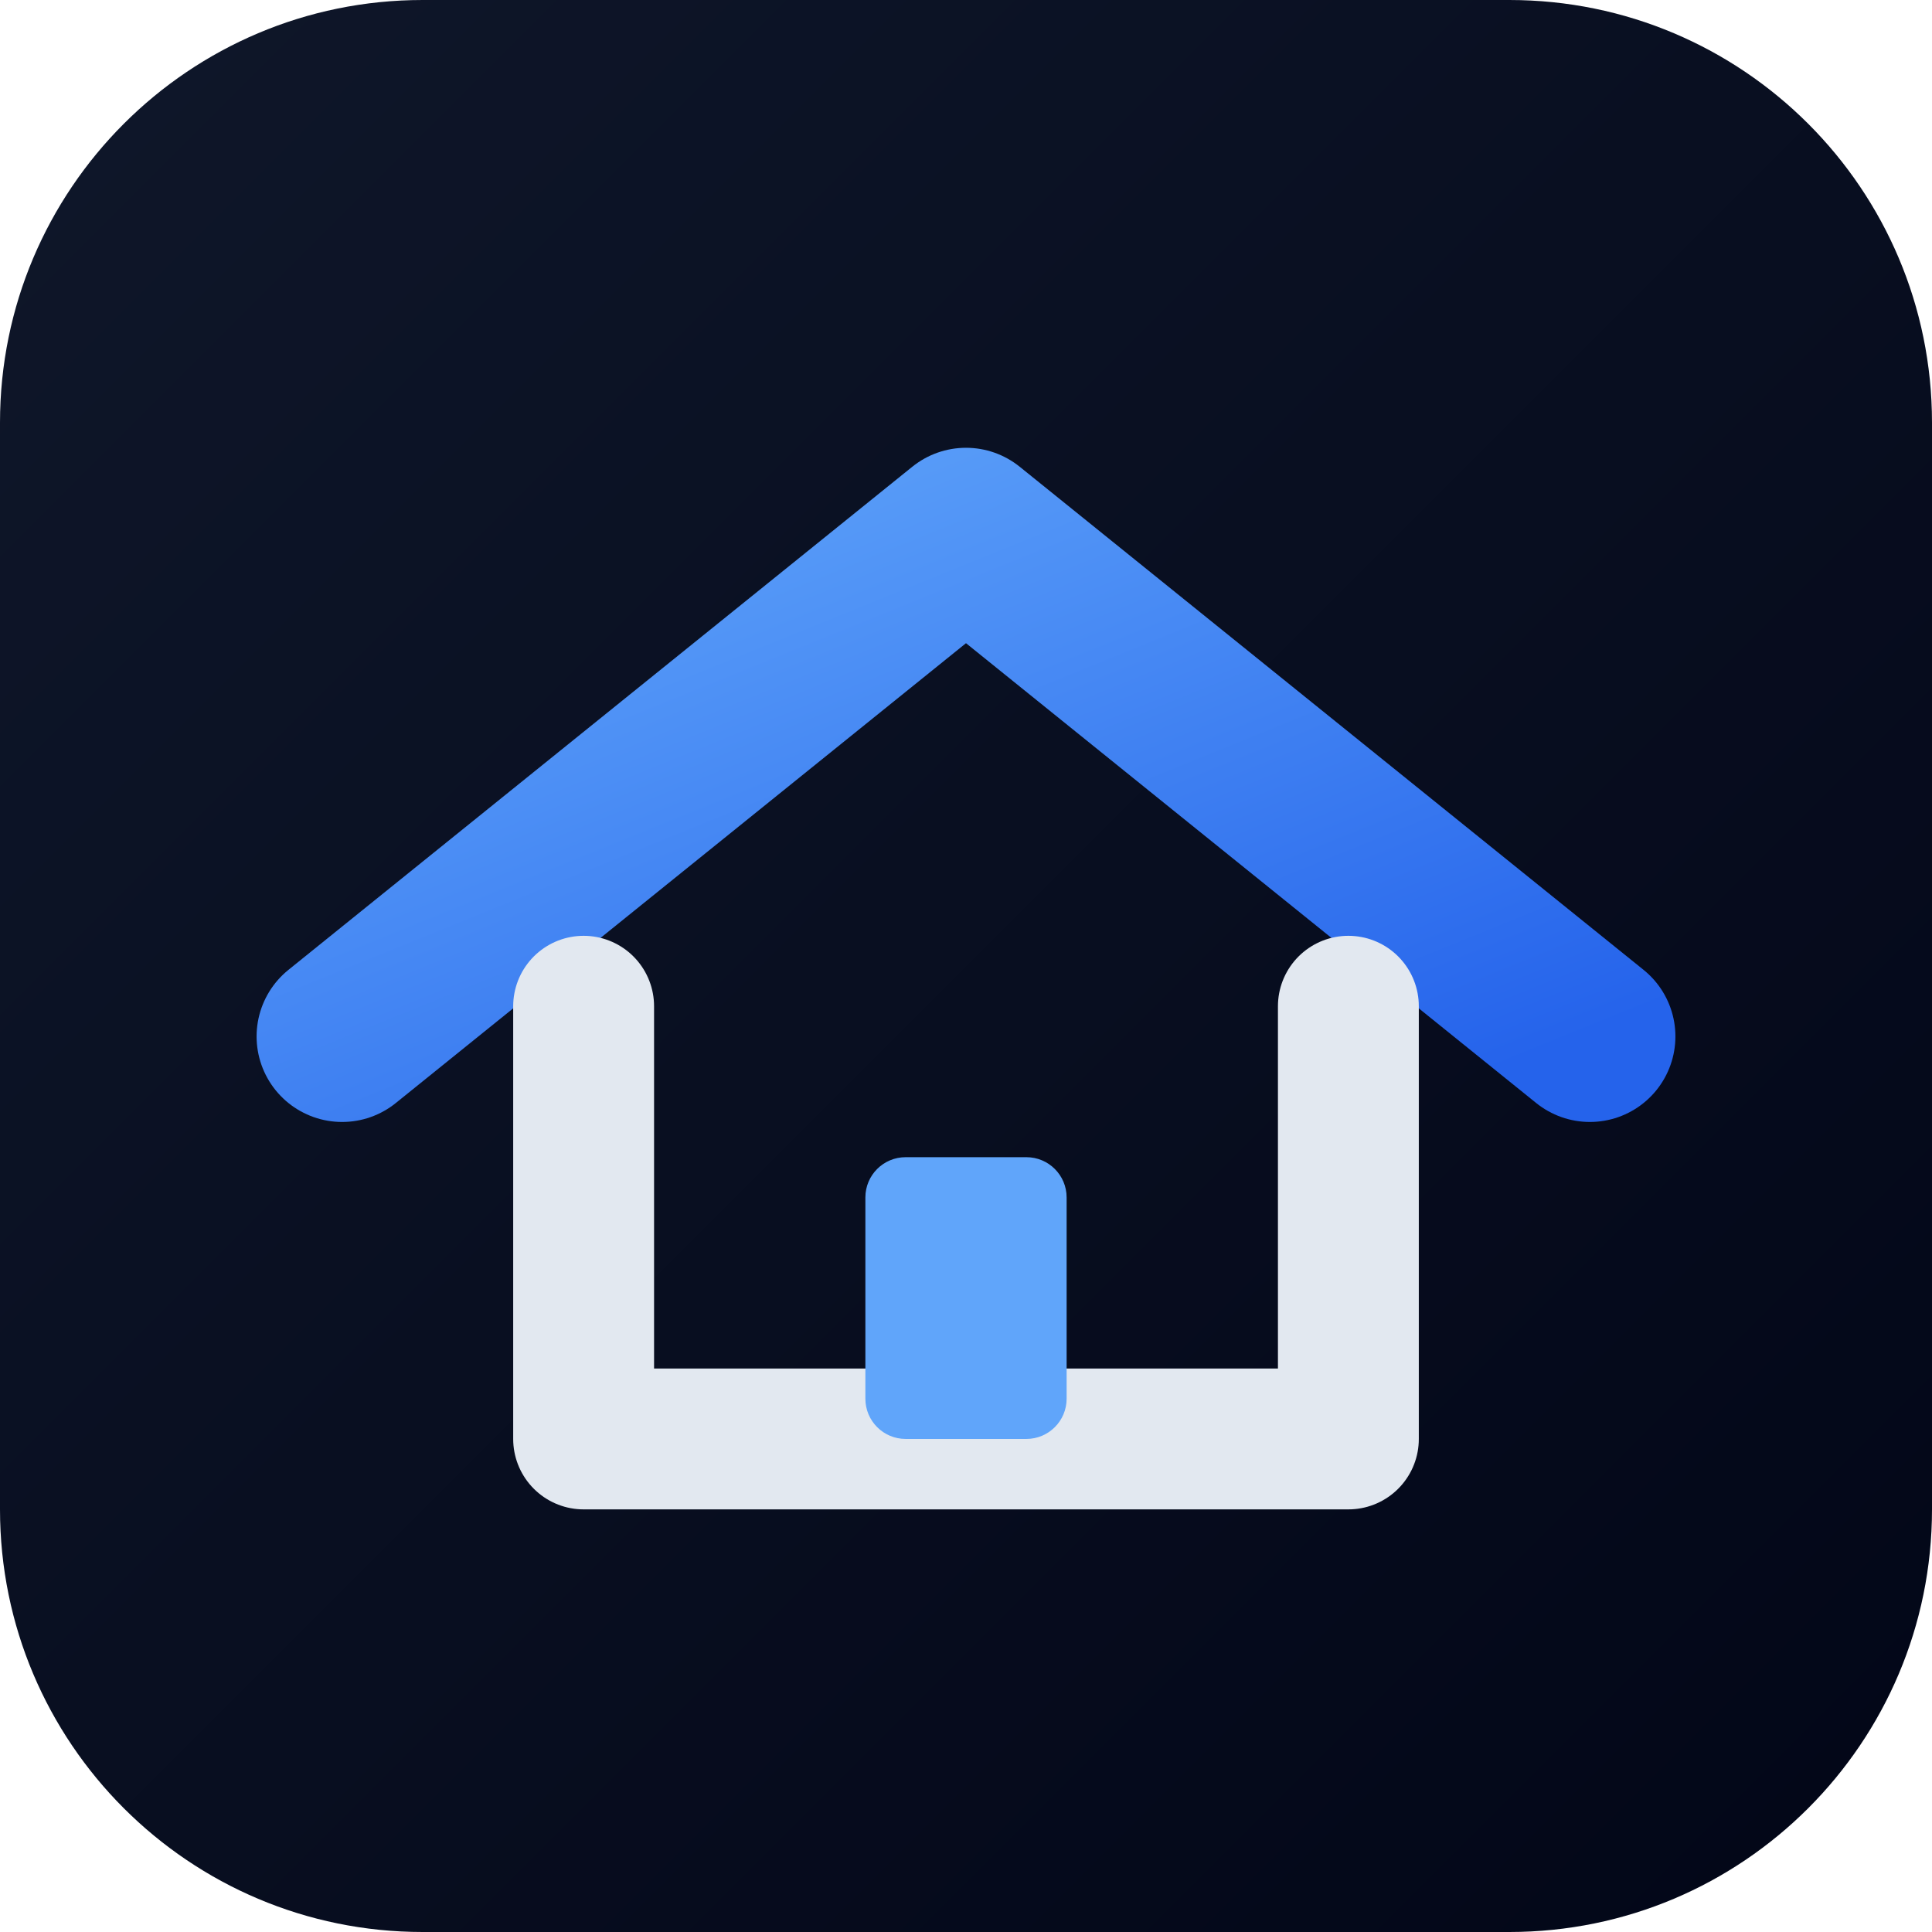
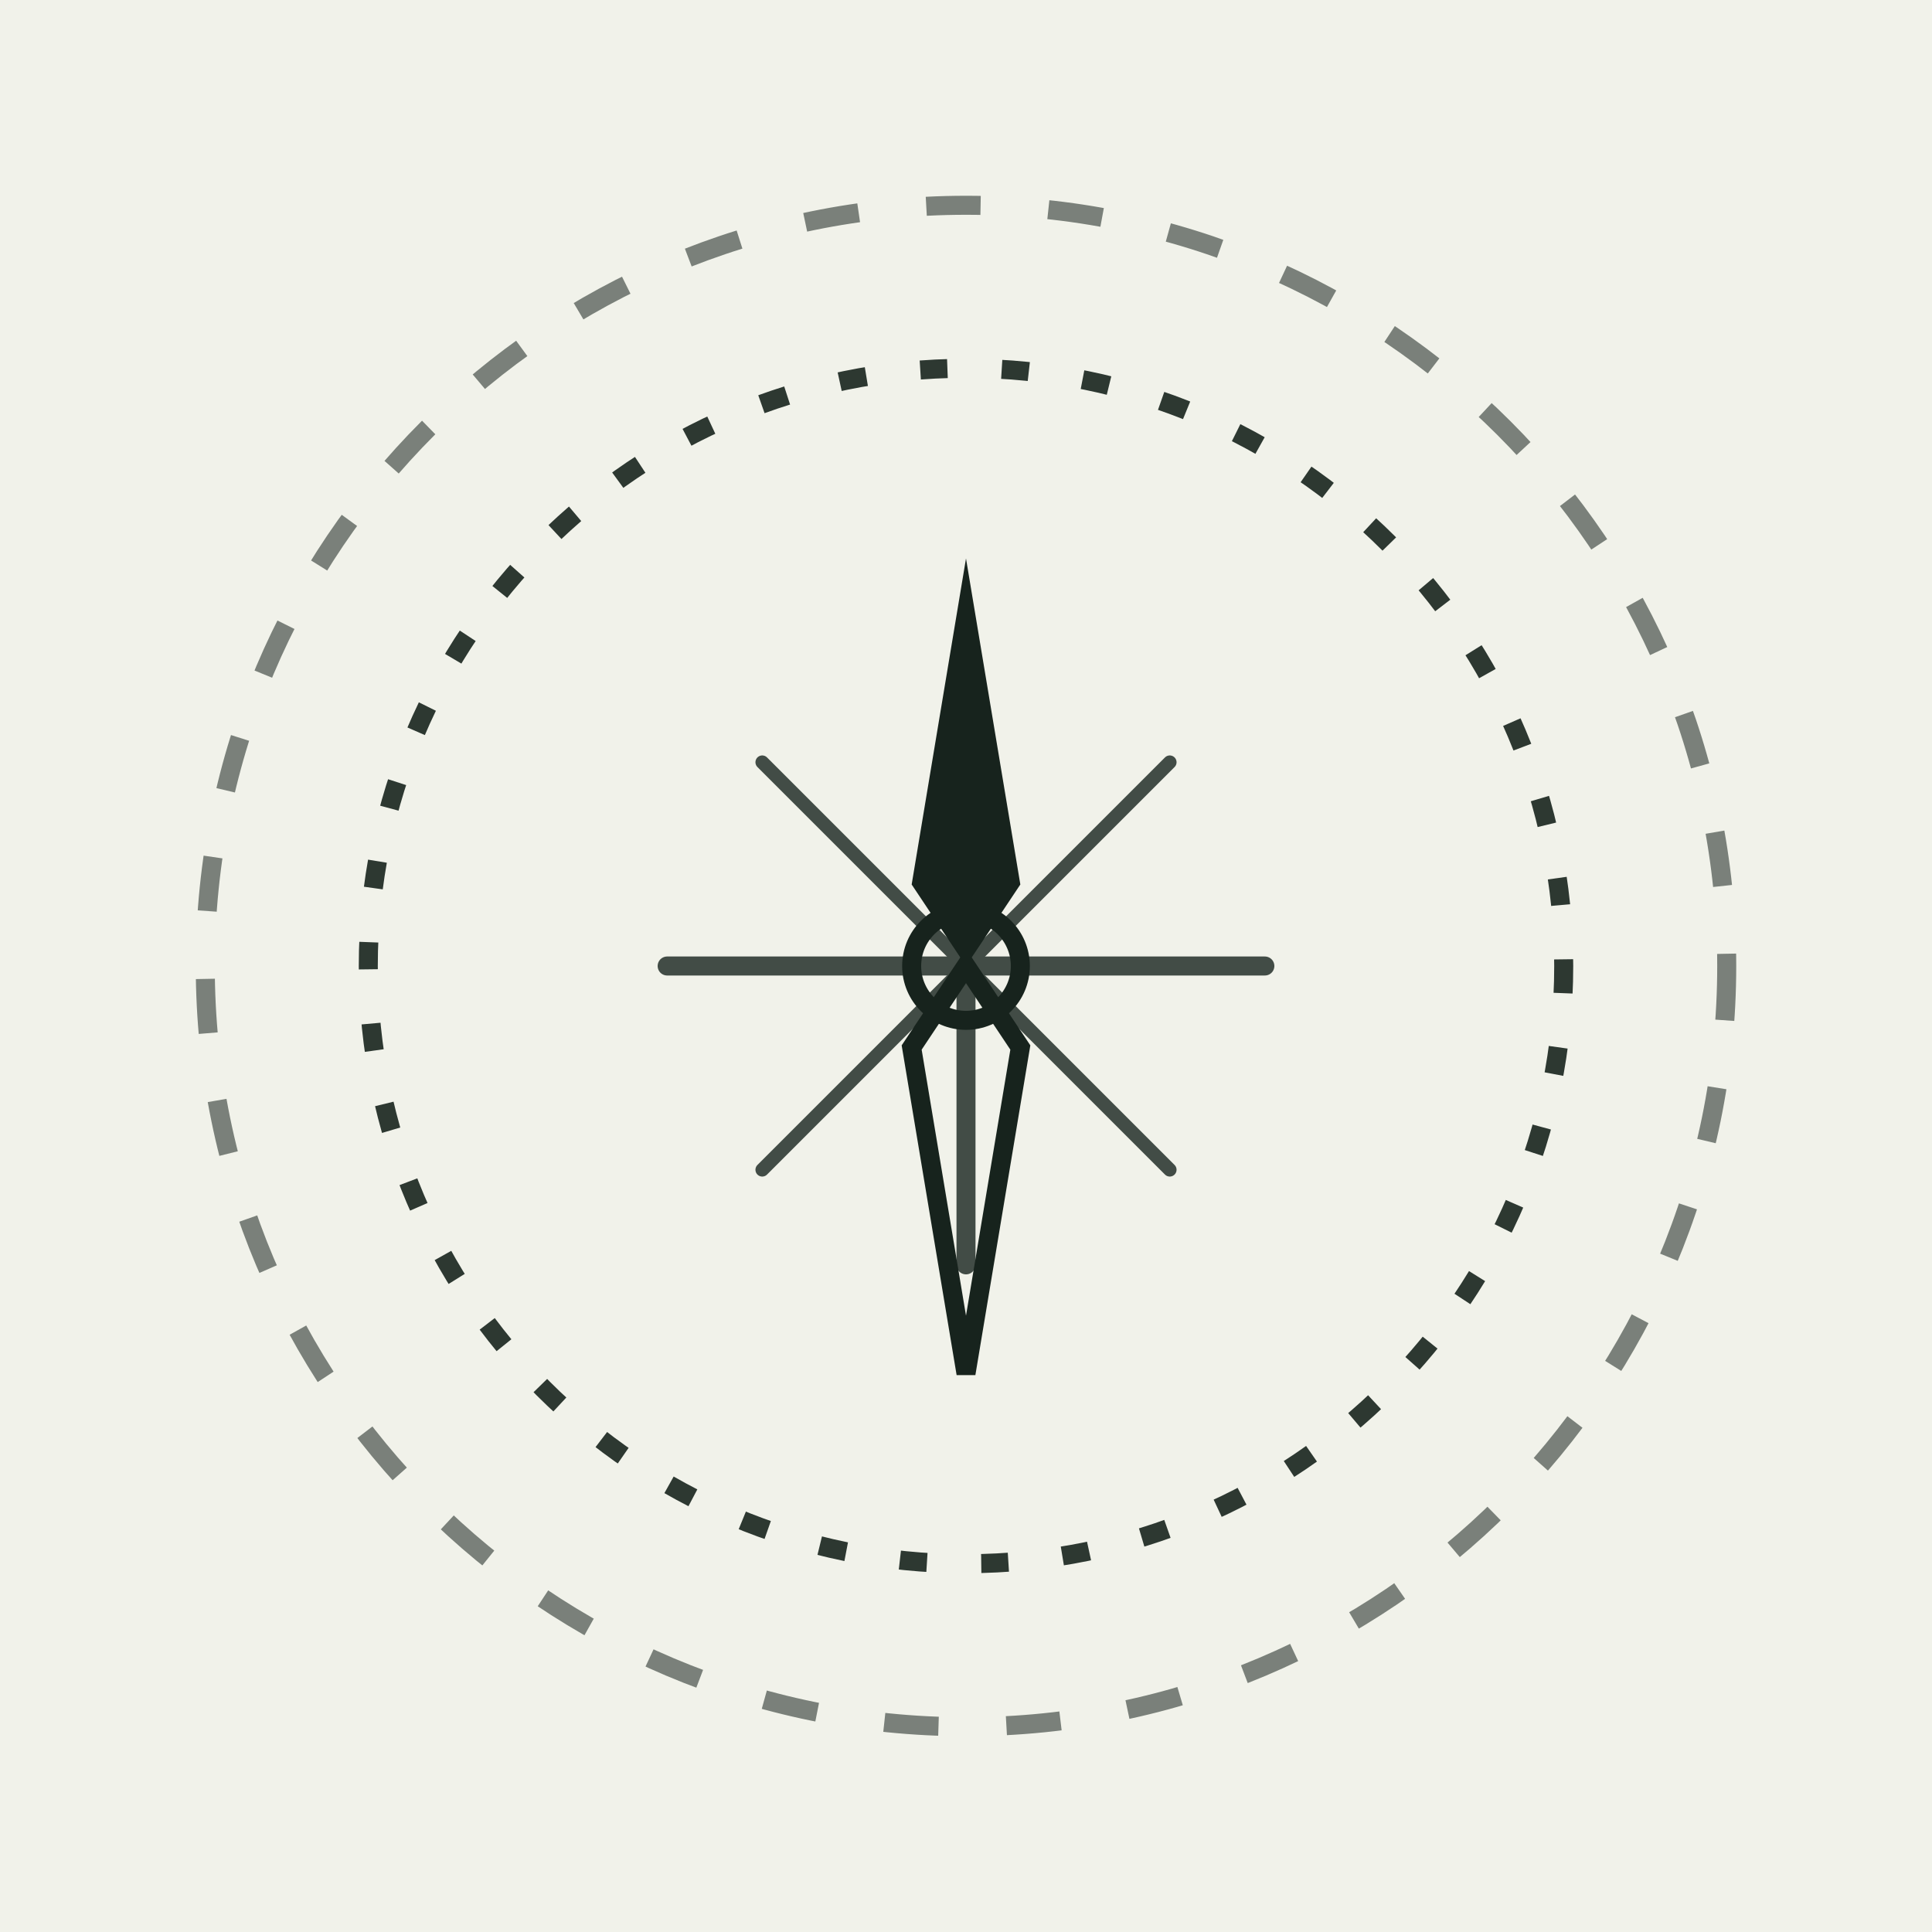
- <svg xmlns="http://www.w3.org/2000/svg" viewBox="0 0 192 192" width="192" height="192" role="img" aria-label="RoofPro CRM">
-   <defs>
-     <linearGradient id="bg192" x1="0" y1="0" x2="1" y2="1">
-       <stop offset="0" stop-color="#0f172a" />
-       <stop offset="1" stop-color="#020617" />
-     </linearGradient>
-     <linearGradient id="roof192" x1="0" y1="0" x2="1" y2="1">
-       <stop offset="0" stop-color="#60a5fa" />
-       <stop offset="1" stop-color="#2563eb" />
-     </linearGradient>
-   </defs>
-   <rect width="192" height="192" rx="42" fill="url(#bg192)" />
-   <path d="M34 103 L96 53 L158 103" fill="none" stroke="url(#roof192)" stroke-width="17" stroke-linecap="round" stroke-linejoin="round" />
-   <path d="M58 100 V143 H134 V100" fill="none" stroke="#e2e8f0" stroke-width="14" stroke-linecap="round" stroke-linejoin="round" />
-   <rect x="86" y="115" width="20" height="28" rx="4" fill="#60a5fa" />
+ <svg xmlns="http://www.w3.org/2000/svg" viewBox="0 0 192 192" width="192" height="192" role="img" aria-label="AUCTUM">
+   <rect width="192" height="192" fill="#F1F2EA" />
+   <g transform="translate(96,96) scale(1.35) translate(-60,-60)" fill="none" stroke="#17231D" stroke-width="1.4">
+     <circle cx="60" cy="60" r="56" stroke-dasharray="4 5" opacity=".55" />
+     <circle cx="60" cy="60" r="44" stroke-dasharray="2 4" opacity=".9" />
+     <g stroke-linecap="round" opacity=".8">
+       <line x1="60" y1="38" x2="60" y2="82" />
+       <line x1="38" y1="60" x2="82" y2="60" />
+       <line x1="45" y1="45" x2="75" y2="75" stroke-width="1" />
+       <line x1="75" y1="45" x2="45" y2="75" stroke-width="1" />
+     </g>
+     <path d="M60 30 L64 54 L60 60 L56 54 Z" fill="#17231D" stroke="none" />
+     <path d="M60 90 L56 66 L60 60 L64 66 Z" stroke="#17231D" fill="none" />
+     <circle cx="60" cy="60" r="4" />
+   </g>
</svg>
